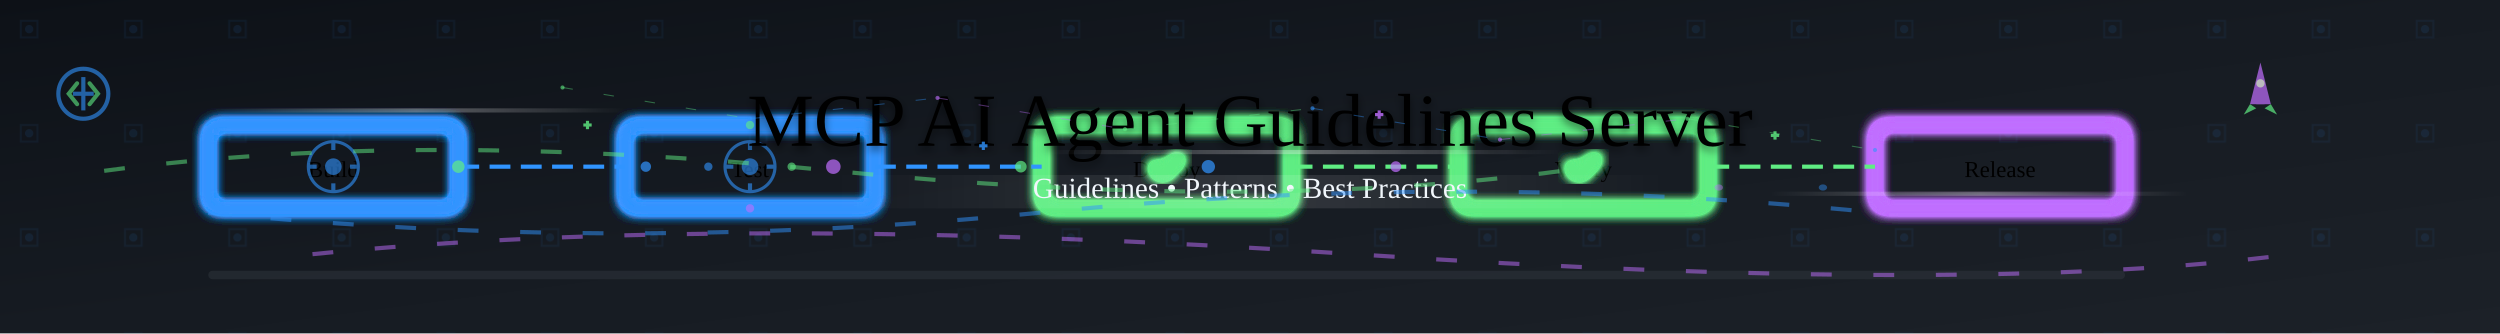
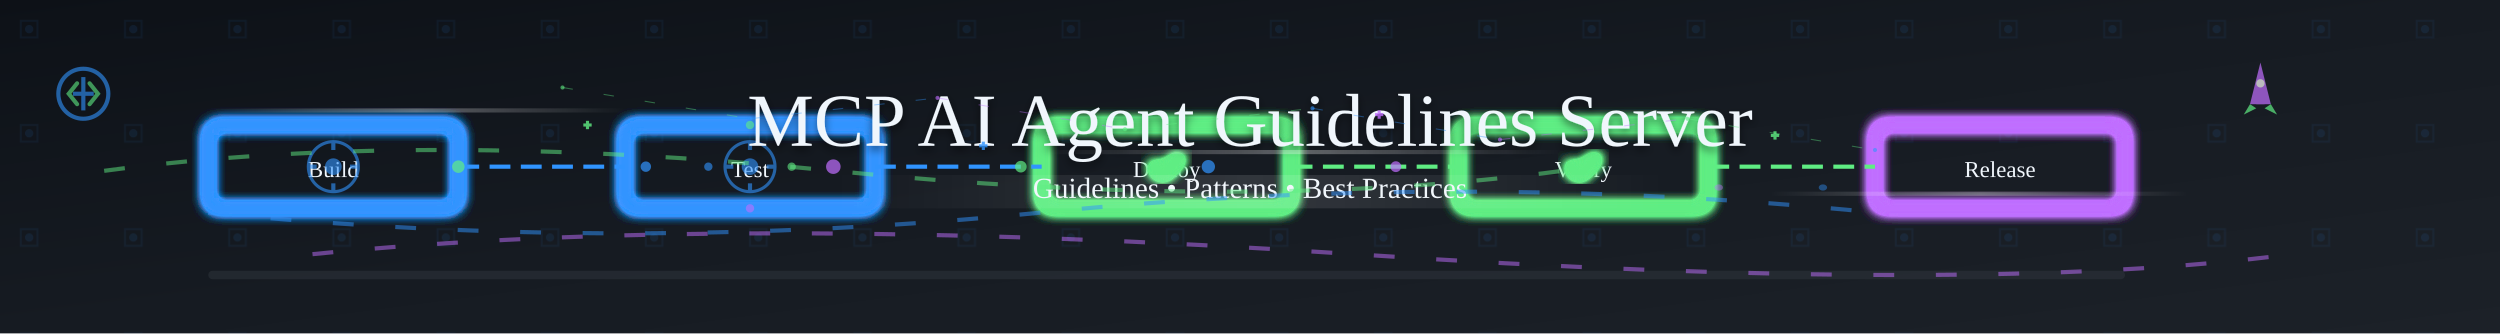
<svg xmlns="http://www.w3.org/2000/svg" width="1200" height="160" viewBox="0 0 1200 160" role="img" aria-label="CI/CD Pipeline">
  <defs>
    <linearGradient id="bgPipelineGrad" x1="0%" y1="0%" x2="100%" y2="100%">
      <stop offset="0%" style="stop-color:#0d1117;stop-opacity:1">
        <animate attributeName="stop-color" values="#0d1117;#1c2128;#0d1117" dur="4.0s" repeatCount="indefinite" />
      </stop>
      <stop offset="50%" style="stop-color:#161b22;stop-opacity:1" />
      <stop offset="100%" style="stop-color:#1c2128;stop-opacity:1">
        <animate attributeName="stop-color" values="#1c2128;#0d1117;#1c2128" dur="4.0s" repeatCount="indefinite" />
      </stop>
    </linearGradient>
    <radialGradient id="stageGlow" cx="50%" cy="50%" r="50%">
      <stop offset="0%" style="stop-color:#3094FF;stop-opacity:1" />
      <stop offset="50%" style="stop-color:#5FED83;stop-opacity:0.6" />
      <stop offset="100%" style="stop-color:#C06EFF;stop-opacity:0" />
    </radialGradient>
    <filter id="glow" x="-50%" y="-50%" width="200%" height="200%">
      <feGaussianBlur stdDeviation="3" result="blur" />
      <feColorMatrix in="blur" type="matrix" values="1 0 0 0 0  0 1 0 0 0  0 0 1 0 0  0 0 0 8 0" result="glow" />
      <feMerge>
        <feMergeNode in="glow" />
        <feMergeNode in="SourceGraphic" />
      </feMerge>
    </filter>
    <filter id="dropShadow" x="-50%" y="-50%" width="200%" height="200%">
      <feGaussianBlur in="SourceAlpha" stdDeviation="2" />
      <feOffset dx="0" dy="2" result="offsetblur" />
      <feFlood flood-color="#000000" flood-opacity="0.5" />
      <feComposite in2="offsetblur" operator="in" />
      <feMerge>
        <feMergeNode />
        <feMergeNode in="SourceGraphic" />
      </feMerge>
    </filter>
    <linearGradient id="shine02" x1="0%" y1="0%" x2="100%" y2="0%">
      <stop offset="0%" style="stop-color:#ffffff;stop-opacity:0" />
      <stop offset="50%" style="stop-color:#ffffff;stop-opacity:0.8" />
      <stop offset="100%" style="stop-color:#ffffff;stop-opacity:0" />
      <animate attributeName="x1" values="-100%;200%" dur="1.5s" repeatCount="indefinite" />
      <animate attributeName="x2" values="0%;300%" dur="1.5s" repeatCount="indefinite" />
    </linearGradient>
    <pattern id="pipelinePattern" x="0" y="0" width="50" height="50" patternUnits="userSpaceOnUse">
      <rect x="10" y="10" width="8" height="8" fill="none" stroke="#3094FF" stroke-width="1" opacity="0.2" />
      <circle cx="14" cy="14" r="2" fill="#3094FF" opacity="0.3" />
    </pattern>
  </defs>
  <style>
    @media (prefers-color-scheme: dark) {
      .text-primary { fill: #f0f6fc; font-family: 'SF Pro Display', -apple-system, BlinkMacSystemFont, 'Segoe UI', 'Roboto', 'Helvetica Neue', Arial, sans-serif; font-weight: 700; letter-spacing: -0.5px; }
      .text-secondary { fill: #c9d1d9; font-family: 'SF Pro Text', -apple-system, BlinkMacSystemFont, 'Segoe UI', 'Roboto', 'Helvetica Neue', Arial, sans-serif; font-weight: 500; letter-spacing: 0.5px; }
    }
    @media (prefers-color-scheme: light) {
      .text-primary { fill: #24292f; font-family: 'SF Pro Display', -apple-system, BlinkMacSystemFont, 'Segoe UI', 'Roboto', 'Helvetica Neue', Arial, sans-serif; font-weight: 700; letter-spacing: -0.5px; }
      .text-secondary { fill: #1f2328; font-family: 'SF Pro Text', -apple-system, BlinkMacSystemFont, 'Segoe UI', 'Roboto', 'Helvetica Neue', Arial, sans-serif; font-weight: 500; letter-spacing: 0.5px; }
    }
    
    .pipeline-stage { 
      animation: stage-activate 4s cubic-bezier(0.4, 0, 0.2, 1) infinite; 
      transform-origin: center;
    }
    @keyframes stage-activate {
      0%, 100% { opacity: 0.4; transform: scale(2.0); }
      50% { opacity: 1; transform: scale(2.2); }
    }
    
    .stage-flow {
      animation: flow-progress 3s linear infinite;
      stroke-dasharray: 10 5;
    }
    @keyframes flow-progress {
      to { stroke-dashoffset: -100; }
    }
    
    .gear-rotate {
      animation: gear-spin 8s linear infinite;
      transform-origin: center;
    }
    @keyframes gear-spin {
      to { transform: rotate(360deg); }
    }
    
    .progress-bar {
      animation: progress-fill 5s ease-in-out infinite;
    }
    @keyframes progress-fill {
      0% { width: 0; opacity: 0.5; }
      50% { width: 100%; opacity: 1; }
      100% { width: 100%; opacity: 0.5; }
    }
    
    .check-appear {
      animation: check-pop 2s cubic-bezier(0.4, 0, 0.2, 1) infinite;
      transform-origin: center;
    }
    @keyframes check-pop {
      0% { opacity: 0; transform: scale(0.0); }
      50% { opacity: 1; transform: scale(2.4); }
      100% { opacity: 0.7; transform: scale(2.0); }
    }
    
    @media (prefers-reduced-motion: reduce) { 
      * { animation: none !important; } 
    }
  
    /* Enhanced header particle effects */
    .h-particle {
      animation: h-particle-rise 5s ease-out infinite;
    }
    @keyframes h-particle-rise {
      0% { opacity: 0; transform: translateY(60px) scale(0); }
      50% { opacity: 1; transform: translateY(30px) scale(2.5); }
      100% { opacity: 0; transform: translateY(0) scale(0); }
    }
    
    .h-sparkle {
      animation: h-sparkle-twinkle 2s ease-in-out infinite;
      transform-origin: center;
    }
    @keyframes h-sparkle-twinkle {
      0%, 100% { opacity: 0; transform: scale(0) rotate(0deg); }
      50% { opacity: 1; transform: scale(3) rotate(180deg); }
    }
    
    /* Energy waves */
    .h-energy {
      stroke-dasharray: 10 20;
      animation: h-energy-pulse 4s linear infinite;
    }
    @keyframes h-energy-pulse {
      to { stroke-dashoffset: -200; }
    }
    
    /* Orbital elements */
    .h-orbit {
      animation: h-orbit-spin 15s linear infinite;
      transform-origin: center;
    }
    @keyframes h-orbit-spin {
      to { transform: rotate(360deg); }
    }
    
    /* Glow intensity */
    .h-glow-intense {
      animation: h-glow-pulse 3s ease-in-out infinite;
    }
    @keyframes h-glow-pulse {
      0%, 100% { filter: drop-shadow(0 0 5px currentColor); opacity: 0.6; }
      50% { filter: drop-shadow(0 0 15px currentColor); opacity: 1; }
    }
    
    /* Beam effect */
    .h-beam {
      animation: h-beam-sweep 5s ease-in-out infinite;
      transform-origin: center;
    }
    @keyframes h-beam-sweep {
      0%, 100% { opacity: 0; transform: scaleX(0); }
      50% { opacity: 0.8; transform: scaleX(4); }
    }
    
    /* Constellation effect */
    .h-star {
      animation: h-star-blink 4s ease-in-out infinite;
    }
    @keyframes h-star-blink {
      0%, 100% { opacity: 0.2; r: 1px; }
      50% { opacity: 1; r: 3px; }
    }
    
    /* Network lines */
    .h-network {
      stroke-dasharray: 5 15;
      animation: h-network-pulse 6s linear infinite;
      opacity: 0.4;
    }
    @keyframes h-network-pulse {
      0%, 100% { opacity: 0.2; }
      50% { opacity: 0.8; stroke-dashoffset: -100; }
    }
    
    </style>
  <rect width="1200" height="160" fill="url(#bgPipelineGrad)" />
  <rect width="1200" height="160" fill="url(#pipelinePattern)" opacity="0.3" />
  <g filter="url(#glow)">
    <rect class="pipeline-stage" x="100" y="60" width="120" height="40" rx="5" fill="none" stroke="#3094FF" stroke-width="2" style="animation-delay: 0s" />
    <rect class="pipeline-stage" x="300" y="60" width="120" height="40" rx="5" fill="none" stroke="#3094FF" stroke-width="2" style="animation-delay: 0.8s" />
    <rect class="pipeline-stage" x="500" y="60" width="120" height="40" rx="5" fill="none" stroke="#5FED83" stroke-width="2" style="animation-delay: 1.6s" />
    <rect class="pipeline-stage" x="700" y="60" width="120" height="40" rx="5" fill="none" stroke="#5FED83" stroke-width="2" style="animation-delay: 2.4s" />
    <rect class="pipeline-stage" x="900" y="60" width="120" height="40" rx="5" fill="none" stroke="#C06EFF" stroke-width="2" style="animation-delay: 3.2s" />
  </g>
  <path class="stage-flow" d="M 220 80 L 300 80" stroke="#3094FF" stroke-width="2" marker-end="url(#arrow)" style="animation-delay: 0s" />
  <path class="stage-flow" d="M 420 80 L 500 80" stroke="#3094FF" stroke-width="2" marker-end="url(#arrow)" style="animation-delay: 0.8s" />
  <path class="stage-flow" d="M 620 80 L 700 80" stroke="#5FED83" stroke-width="2" marker-end="url(#arrow)" style="animation-delay: 1.6s" />
  <path class="stage-flow" d="M 820 80 L 900 80" stroke="#5FED83" stroke-width="2" marker-end="url(#arrow)" style="animation-delay: 2.4s" />
-   <text x="160" y="85" text-anchor="middle" class="text-secondary" font-size="11">Build</text>
-   <text x="360" y="85" text-anchor="middle" class="text-secondary" font-size="11">Test</text>
-   <text x="560" y="85" text-anchor="middle" class="text-secondary" font-size="11">Deploy</text>
-   <text x="760" y="85" text-anchor="middle" class="text-secondary" font-size="11">Verify</text>
-   <text x="960" y="85" text-anchor="middle" class="text-secondary" font-size="11">Release</text>
+   <text x="160" y="85" text-anchor="middle" class="text-secondary" font-size="11" fill="#f0f6fc">Build</text>
+   <text x="360" y="85" text-anchor="middle" class="text-secondary" font-size="11" fill="#f0f6fc">Test</text>
+   <text x="560" y="85" text-anchor="middle" class="text-secondary" font-size="11" fill="#f0f6fc">Deploy</text>
+   <text x="760" y="85" text-anchor="middle" class="text-secondary" font-size="11" fill="#f0f6fc">Verify</text>
+   <text x="960" y="85" text-anchor="middle" class="text-secondary" font-size="11" fill="#f0f6fc">Release</text>
  <g class="gear-rotate" transform="translate(160, 80)" opacity="0.6">
    <circle r="12" fill="none" stroke="#3094FF" stroke-width="1.5" />
    <path d="M -12 0 L -8 0 M 12 0 L 8 0 M 0 -12 L 0 -8 M 0 12 L 0 8" stroke="#3094FF" stroke-width="2" />
    <circle r="4" fill="#3094FF" />
  </g>
  <g class="gear-rotate" transform="translate(360, 80)" opacity="0.6" style="animation-delay: -2s">
    <circle r="12" fill="none" stroke="#3094FF" stroke-width="1.5" />
    <path d="M -12 0 L -8 0 M 12 0 L 8 0 M 0 -12 L 0 -8 M 0 12 L 0 8" stroke="#3094FF" stroke-width="2" />
    <circle r="4" fill="#3094FF" />
  </g>
  <g class="check-appear" transform="translate(560, 80)" filter="url(#glow)" style="animation-delay: 0s">
    <path d="M -6 0 L -2 4 L 6 -4" fill="none" stroke="#5FED83" stroke-width="3" stroke-linecap="round" />
  </g>
  <g class="check-appear" transform="translate(760, 80)" filter="url(#glow)" style="animation-delay: 1s">
    <path d="M -6 0 L -2 4 L 6 -4" fill="none" stroke="#5FED83" stroke-width="3" stroke-linecap="round" />
  </g>
  <g transform="translate(1080, 30)" opacity="0.7">
    <path d="M 0 20 L 5 0 L 10 20 Z" fill="#C06EFF" />
    <rect x="3" y="12" width="4" height="8" fill="#C06EFF" />
    <circle cx="5" cy="10" r="2" fill="#ffffff" />
    <path d="M 0 20 L -3 25 L 3 22 Z" fill="#5FED83" />
    <path d="M 10 20 L 13 25 L 7 22 Z" fill="#5FED83" />
  </g>
  <g opacity="0.5">
    <rect x="100" y="130" width="920" height="4" rx="2" fill="#30363d" />
    <rect class="progress-bar" x="100" y="130" height="4" rx="2" fill="url(#stageGlow)" style="animation-delay: 0s" />
  </g>
  <g transform="translate(25, 30)" opacity="0.6">
    <circle cx="15" cy="15" r="12" fill="none" stroke="#3094FF" stroke-width="2" />
    <path d="M 15 7 L 15 23 M 10 15 L 20 15" stroke="#3094FF" stroke-width="2" />
    <path d="M 12 10 L 8 15 L 12 20" fill="none" stroke="#5FED83" stroke-width="2" stroke-linecap="round" />
    <path d="M 18 10 L 22 15 L 18 20" fill="none" stroke="#5FED83" stroke-width="2" stroke-linecap="round" />
  </g>
-   <text x="600" y="70" text-anchor="middle" class="text-primary" font-size="36" filter="url(#dropShadow)">MCP AI Agent Guidelines Server</text>
+   <text x="600" y="70" text-anchor="middle" class="text-primary" font-size="36" filter="url(#dropShadow)" fill="#f0f6fc">MCP AI Agent Guidelines Server</text>
  <text x="600" y="95" text-anchor="middle" class="subtitle text-secondary" font-size="14" fill="#f0f6fc">Guidelines • Patterns • Best Practices</text>
  <rect x="400" y="84" width="400" height="16" fill="url(#shine02)" opacity="0.15" />
  <g opacity="0.7">
    <circle class="h-particle" cx="220" cy="80" r="3" fill="#5FED83" style="animation-delay: 0s" />
    <circle class="h-particle" cx="310" cy="80" r="2.5" fill="#3094FF" style="animation-delay: 0.7s" />
    <circle class="h-particle" cx="400" cy="80" r="3.5" fill="#C06EFF" style="animation-delay: 1.4s" />
    <circle class="h-particle" cx="490" cy="80" r="2.8" fill="#5FED83" style="animation-delay: 2.1s" />
    <circle class="h-particle" cx="580" cy="80" r="3.2" fill="#3094FF" style="animation-delay: 2.8s" />
    <circle class="h-particle" cx="670" cy="80" r="2.6" fill="#C06EFF" style="animation-delay: 3.5s" />
  </g>
  <g opacity="0.8">
    <path class="h-sparkle" d="M 280 60 L 284 60 M 282 58 L 282 62" stroke="#5FED83" stroke-width="1.5" style="animation-delay: 0s" />
    <path class="h-sparkle" d="M 470 70 L 474 70 M 472 68 L 472 72" stroke="#3094FF" stroke-width="1.5" style="animation-delay: 0.5s" />
    <path class="h-sparkle" d="M 660 55 L 664 55 M 662 53 L 662 57" stroke="#C06EFF" stroke-width="1.5" style="animation-delay: 1s" />
    <path class="h-sparkle" d="M 850 65 L 854 65 M 852 63 L 852 67" stroke="#5FED83" stroke-width="1.5" style="animation-delay: 1.5s" />
  </g>
  <g opacity="0.5">
    <path class="h-energy" d="M 50 82 Q 200 62, 400 82 T 750 82" stroke="#5FED83" stroke-width="2" fill="none" style="animation-delay: 0s" />
    <path class="h-energy" d="M 100 102 Q 300 122, 500 102 T 900 102" stroke="#3094FF" stroke-width="2" fill="none" style="animation-delay: 1s" />
    <path class="h-energy" d="M 150 122 Q 350 102, 650 122 T 1100 122" stroke="#C06EFF" stroke-width="2" fill="none" style="animation-delay: 2s" />
  </g>
  <g opacity="0.6">
    <g class="h-orbit" transform="translate(360, 80)">
      <circle cx="20" cy="0" r="2" fill="#5FED83" />
      <circle cx="-20" cy="0" r="2" fill="#3094FF" />
      <circle cx="0" cy="20" r="2" fill="#C06EFF" />
      <circle cx="0" cy="-20" r="2" fill="#5FED83" />
    </g>
    <g class="h-orbit" transform="translate(850, 90)" style="animation-direction: reverse; animation-duration: 20s;">
      <ellipse cx="25" cy="0" rx="2" ry="1.5" fill="#3094FF" opacity="0.7" />
      <ellipse cx="-25" cy="0" rx="2" ry="1.5" fill="#C06EFF" opacity="0.7" />
    </g>
  </g>
  <g opacity="0.4">
    <rect class="h-beam" x="100" y="52" width="200" height="2" fill="url(#shine02)" style="animation-delay: 0s" />
    <rect class="h-beam" x="500" y="72" width="250" height="2" fill="url(#shine02)" style="animation-delay: 1.5s" />
    <rect class="h-beam" x="850" y="92" width="200" height="2" fill="url(#shine02)" style="animation-delay: 3s" />
  </g>
  <g class="h-glow-intense" opacity="0.6">
    <circle class="h-star" cx="270" cy="42" r="1" fill="#5FED83" style="animation-delay: 0s" />
    <circle class="h-star" cx="360" cy="57" r="1" fill="#3094FF" style="animation-delay: 0.4s" />
    <circle class="h-star" cx="450" cy="47" r="1" fill="#C06EFF" style="animation-delay: 0.8s" />
    <circle class="h-star" cx="540" cy="62" r="1" fill="#5FED83" style="animation-delay: 1.2s" />
    <circle class="h-star" cx="630" cy="52" r="1" fill="#3094FF" style="animation-delay: 1.6s" />
    <circle class="h-star" cx="720" cy="67" r="1" fill="#C06EFF" style="animation-delay: 2s" />
    <circle class="h-star" cx="810" cy="57" r="1" fill="#5FED83" style="animation-delay: 2.4s" />
    <circle class="h-star" cx="900" cy="72" r="1" fill="#3094FF" style="animation-delay: 2.8s" />
  </g>
  <g class="h-network">
    <line x1="270" y1="42" x2="360" y2="57" stroke="#5FED83" stroke-width="0.5" />
    <line x1="360" y1="57" x2="450" y2="47" stroke="#3094FF" stroke-width="0.5" />
    <line x1="450" y1="47" x2="540" y2="62" stroke="#C06EFF" stroke-width="0.5" />
    <line x1="540" y1="62" x2="630" y2="52" stroke="#5FED83" stroke-width="0.5" />
    <line x1="630" y1="52" x2="720" y2="67" stroke="#3094FF" stroke-width="0.5" />
    <line x1="720" y1="67" x2="810" y2="57" stroke="#C06EFF" stroke-width="0.5" />
    <line x1="810" y1="57" x2="900" y2="72" stroke="#5FED83" stroke-width="0.5" />
  </g>
</svg>
